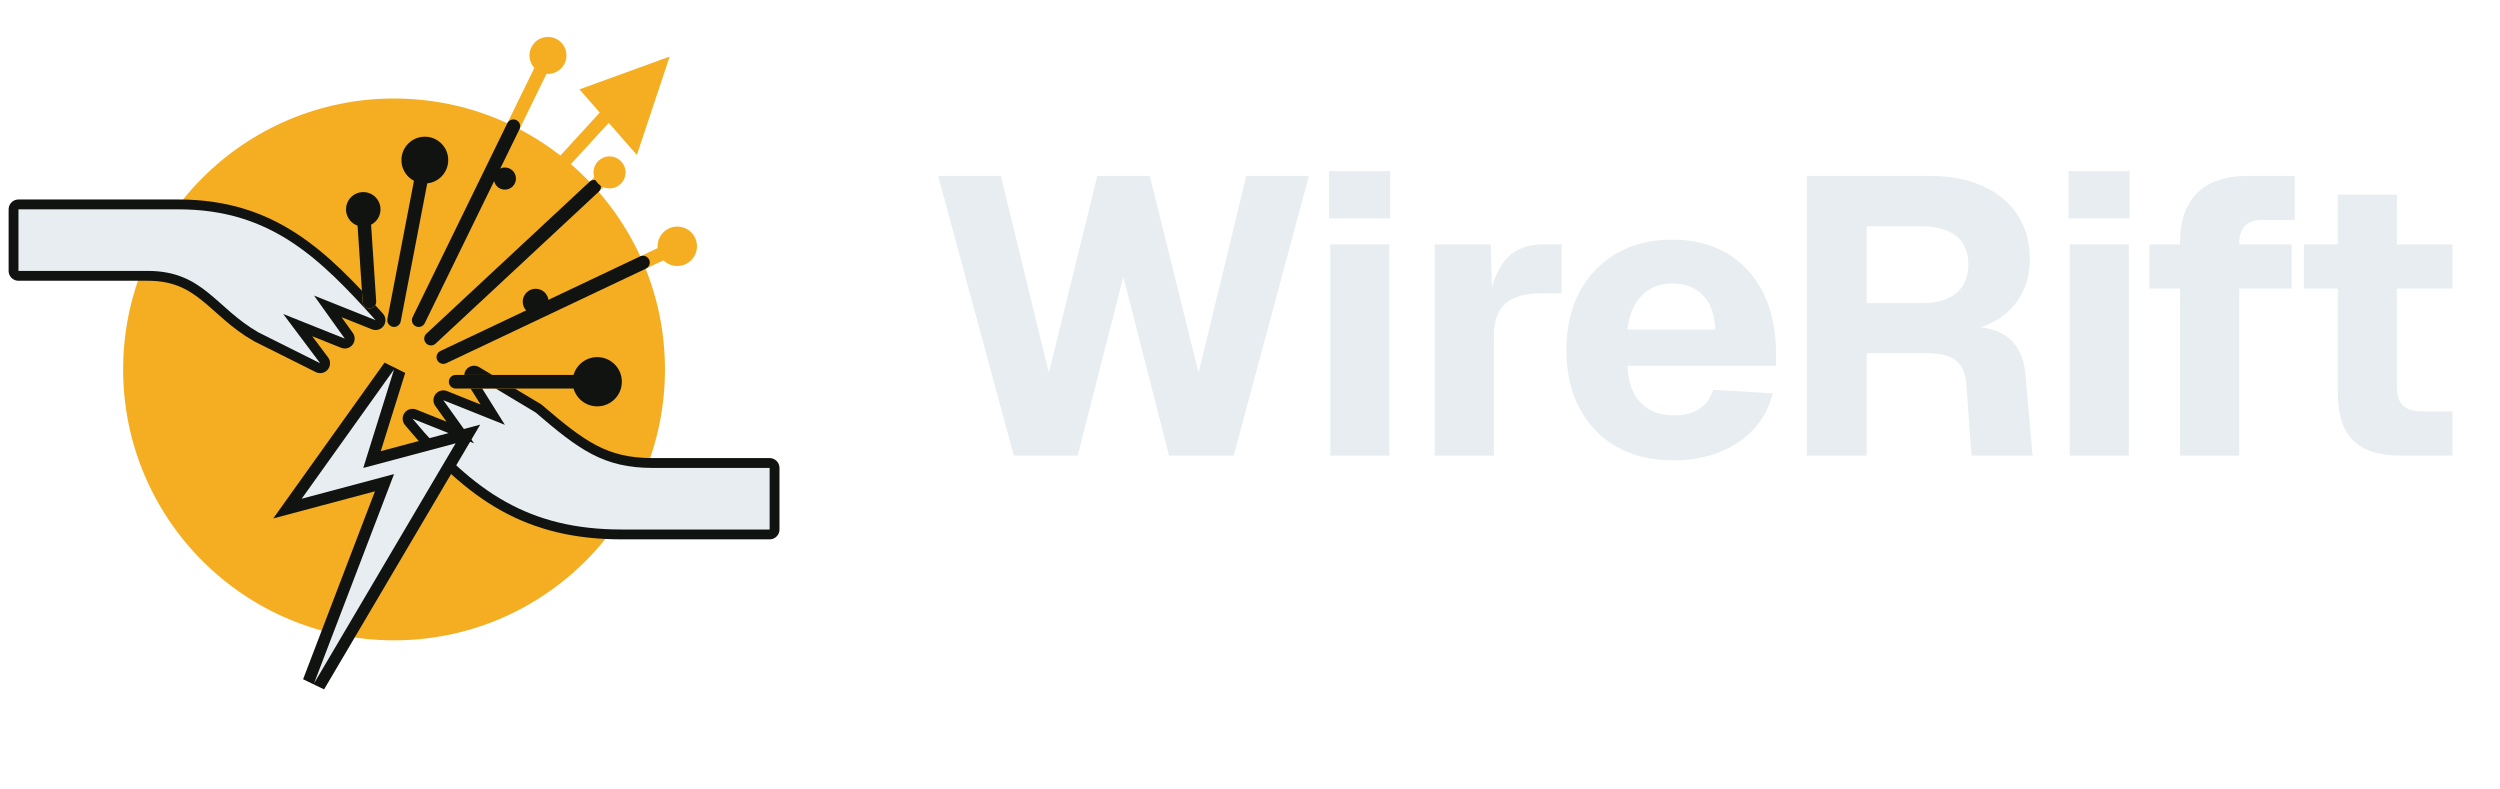
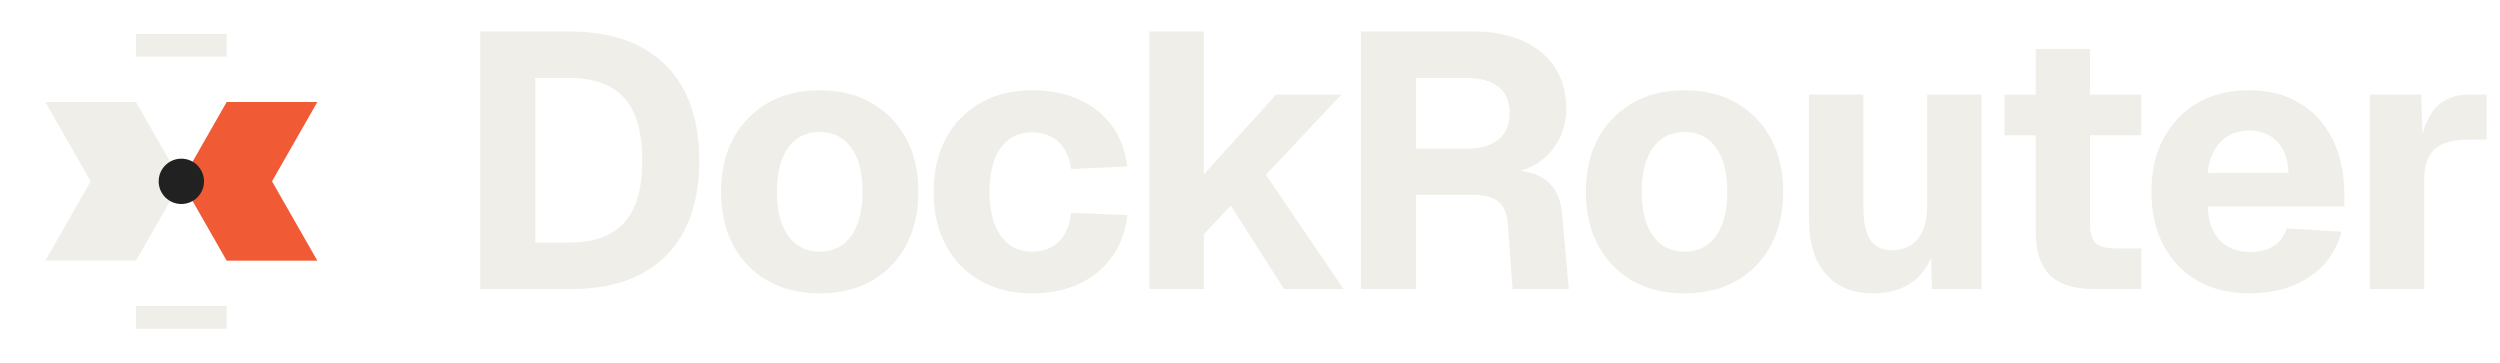
- <svg xmlns="http://www.w3.org/2000/svg" viewBox="0 0 406.04 128" fill="none" color="#e7edf0">
-   <circle cx="64" cy="60" r="44" fill="#F5AD21" />
-   <path d="M3 34H29C44 34 52 42 61 52L51 48 56 55 46 51 52 59 42 54C35 50 33 44 24 44H3Z" fill="currentColor" stroke="#111310" stroke-width="3.2" stroke-linejoin="round" paint-order="stroke" />
-   <path d="M125 86H101C86 86 77 80 67 68L77 72 72 65 82 69 77 61 87 67C94 73 98 76 106 76H125Z" fill="currentColor" stroke="#111310" stroke-width="3.2" stroke-linejoin="round" paint-order="stroke" />
-   <g fill="#111310" stroke="#111310" stroke-width="2.2" stroke-linecap="round">
-     <path d="M64 52 69 26" stroke="#F5AD21" />
-     <path d="M64 52 69 26" />
-     <circle cx="69" cy="26" r="3.8" fill="#111310" stroke="none" />
-     <path d="M68 52 89 9" stroke="#F5AD21" />
-     <path d="M68 52 83.384 20.5" />
-     <circle cx="89" cy="9" r="3" fill="#F5AD21" stroke="none" />
-     <path d="M70 55 99 28" stroke="#F5AD21" />
-     <path d="M70 55 96.494 30.333" />
-     <circle cx="99" cy="28" r="2.6" fill="#F5AD21" stroke="none" />
-     <path d="M72 58 110 40" stroke="#F5AD21" />
-     <path d="M72 58 104.43 42.638" />
-     <circle cx="110" cy="40" r="3.2" fill="#F5AD21" stroke="none" />
-     <path d="M74 62 97 62" stroke="#F5AD21" />
-     <path d="M74 62 97 62" />
-     <circle cx="97" cy="62" r="4" fill="#111310" stroke="none" />
-     <path d="M60 49 59 34" stroke="#F5AD21" />
-     <path d="M60 49 59 34" />
-     <circle cx="59" cy="34" r="2.8" fill="#111310" stroke="none" />
-     <path d="M79 40 101 16M96 15 107 11 103 23Z" stroke-linecap="butt" fill="#F5AD21" stroke="#F5AD21" />
-     <circle cx="82" cy="29" r="1.8" stroke="none" />
-     <circle cx="87" cy="49" r="2.1" stroke="none" />
-   </g>
-   <path d="M64 60 49 81 64 77 51 111 74 72 59 76Z" fill="currentColor" stroke="#111310" stroke-width="3.8" stroke-linejoin="miter" paint-order="stroke" />
-   <g fill="currentColor" transform="translate(150 23)">
-     <path d="M229 0L37 710L196 710L318 210L441 710L574 710L698 210L819 710L978 710L787 0L623 0L507 454L391 0Z" transform="translate(0 51) scale(0.064 -0.064)" />
-     <path d="M66 0L66 536L216 536L216 0ZM63 602L63 722L218 722L218 602Z" transform="translate(61.832 51) scale(0.064 -0.064)" />
-     <path d="M66 0L66 536L208 536L211 427Q225 475 248 500Q281 536 339 536L388 536L388 412L339 412Q297 412 270 401Q243 390 229.5 366Q216 342 216 301L216 0Z" transform="translate(78.8 51) scale(0.064 -0.064)" />
-     <path d="M307 -12Q225 -12 164.5 22.5Q104 57 70.5 120Q37 183 37 268Q37 353 70.5 415.5Q104 478 164 513Q224 548 306 548Q386 548 445 513Q504 478 536.5 413Q569 348 569 258L569 228L192 228Q195 164 226.5 133Q258 102 310 102Q348 102 373.5 118Q399 134 410 167L561 158Q540 78 472 33Q404 -12 307 -12ZM192 320L415 320Q412 379 382.5 408Q353 437 306 437Q259 437 228.5 406.5Q198 376 192 320Z" transform="translate(102.04 51) scale(0.064 -0.064)" />
-     <path d="M74 0L74 710L385 710Q463 710 520.5 684Q578 658 609 610.5Q640 563 640 498Q640 449 619.5 411Q599 373 564 349Q541 334 514 326Q560 320 587 298Q624 267 629 204L647 0L492 0L479 180Q476 221 453.5 240.5Q431 260 377 260L226 260L226 0ZM226 387L368 387Q423 387 453.5 412.5Q484 438 484 485Q484 533 453 557.5Q422 582 363 582L226 582Z" transform="translate(138.72 51) scale(0.064 -0.064)" />
-     <path d="M66 0L66 536L216 536L216 0ZM63 602L63 722L218 722L218 602Z" transform="translate(181.928 51) scale(0.064 -0.064)" />
-     <path d="M124 0L124 424L46 424L46 536L124 536L124 543Q124 622 167 666Q210 710 300 710L415 710L415 598L333 598Q302 598 288 582.5Q274 567 274 536L407 536L407 424L274 424L274 0Z" transform="translate(196.144 51) scale(0.064 -0.064)" />
-     <path d="M288 0Q205 0 166 38.5Q127 77 127 161L127 424L41 424L41 536L127 536L127 662L277 662L277 536L418 536L418 424L277 424L277 179Q277 140 293.5 126Q310 112 343 112L418 112L418 0Z" transform="translate(221.56 51) scale(0.064 -0.064)" />
+ <svg xmlns="http://www.w3.org/2000/svg" viewBox="0 0 441.16 64" fill="none" color="#efeee8">
+   <path d="M8 18h16l8 14-8 14H8l8-14z" fill="currentColor" />
+   <path d="M56 18H40l-8 14 8 14h16l-8-14z" fill="#f05b35" />
+   <path d="M24 8h16M24 56h16" stroke="currentColor" stroke-width="4" />
+   <circle cx="32" cy="32" r="4" fill="#202120" />
+   <g fill="currentColor" transform="translate(80 0)">
+     <path d="M74 0L74 710L319 710Q492 710 585 617.5Q678 525 678 354Q678 184 586.5 92Q495 0 325 0ZM226 128L319 128Q422 128 471.5 183.5Q521 239 521 355Q521 471 471.5 526.5Q422 582 319 582L226 582Z" transform="translate(0 51) scale(0.064 -0.064)" />
+     <path d="M309 -12Q227 -12 166 22.5Q105 57 71 120Q37 183 37 268Q37 353 71 415.5Q105 478 166 513Q227 548 309 548Q391 548 452 513Q513 478 547 415.5Q581 353 581 268Q581 183 547 120Q513 57 452 22.5Q391 -12 309 -12ZM309 103Q365 103 396 146.5Q427 190 427 268Q427 346 396 389.5Q365 433 309 433Q253 433 222 389.5Q191 346 191 268Q191 190 222 146.5Q253 103 309 103Z" transform="translate(44.872 51) scale(0.064 -0.064)" />
+     <path d="M309 -12Q227 -12 166 22.5Q105 57 71 120Q37 183 37 268Q37 353 71 415.5Q105 478 166 513Q227 548 309 548Q380 548 436.5 523Q493 498 528 451Q563 404 571 338L416 331Q409 381 380.5 406.5Q352 432 309 432Q253 432 222 389Q191 346 191 268Q191 190 222 146.5Q253 103 309 103Q352 103 381 129.5Q410 156 416 210L571 204Q564 138 529.5 89.5Q495 41 438.5 14.5Q382 -12 309 -12Z" transform="translate(82.384 51) scale(0.064 -0.064)" />
+     <path d="M66 0L66 710L216 710L216 316L415 536L595 536L387 315L601 0L437 0L290 230L216 151L216 0Z" transform="translate(118.616 51) scale(0.064 -0.064)" />
+     <path d="M74 0L74 710L385 710Q463 710 520.5 684Q578 658 609 610.5Q640 563 640 498Q640 449 619.5 411Q599 373 564 349Q541 334 514 326Q560 320 587 298Q624 267 629 204L647 0L492 0L479 180Q476 221 453.5 240.5Q431 260 377 260L226 260L226 0ZM226 387L368 387Q423 387 453.5 412.5Q484 438 484 485Q484 533 453 557.5Q422 582 363 582L226 582Z" transform="translate(155.424 51) scale(0.064 -0.064)" />
+     <path d="M309 -12Q227 -12 166 22.5Q105 57 71 120Q37 183 37 268Q37 353 71 415.5Q105 478 166 513Q227 548 309 548Q391 548 452 513Q513 478 547 415.5Q581 353 581 268Q581 183 547 120Q513 57 452 22.5Q391 -12 309 -12ZM309 103Q365 103 396 146.5Q427 190 427 268Q427 346 396 389.5Q365 433 309 433Q253 433 222 389.5Q191 346 191 268Q191 190 222 146.5Q253 103 309 103Z" transform="translate(197.48 51) scale(0.064 -0.064)" />
+     <path d="M242 -12Q159 -12 112.5 41.5Q66 95 66 191L66 536L216 536L216 226Q216 164 235 135.5Q254 107 295 107Q341 107 366.5 138.5Q392 170 392 233L392 536L542 536L542 0L405 0L403 86Q388 52 363 29Q318 -12 242 -12Z" transform="translate(234.992 51) scale(0.064 -0.064)" />
+     <path d="M288 0Q205 0 166 38.5Q127 77 127 161L127 424L41 424L41 536L127 536L127 662L277 662L277 536L418 536L418 424L277 424L277 179Q277 140 293.5 126Q310 112 343 112L418 112L418 0Z" transform="translate(271.096 51) scale(0.064 -0.064)" />
+     <path d="M307 -12Q225 -12 164.5 22.5Q104 57 70.5 120Q37 183 37 268Q37 353 70.5 415.5Q104 478 164 513Q224 548 306 548Q386 548 445 513Q504 478 536.5 413Q569 348 569 258L569 228L192 228Q195 164 226.5 133Q258 102 310 102Q348 102 373.5 118Q399 134 410 167L561 158Q540 78 472 33Q404 -12 307 -12ZM192 320L415 320Q412 379 382.5 408Q353 437 306 437Q259 437 228.5 406.5Q198 376 192 320Z" transform="translate(297.28 51) scale(0.064 -0.064)" />
+     <path d="M66 0L66 536L208 536L211 427Q225 475 248 500Q281 536 339 536L388 536L388 412L339 412Q297 412 270 401Q243 390 229.5 366Q216 342 216 301L216 0Z" transform="translate(333.96 51) scale(0.064 -0.064)" />
  </g>
</svg>
